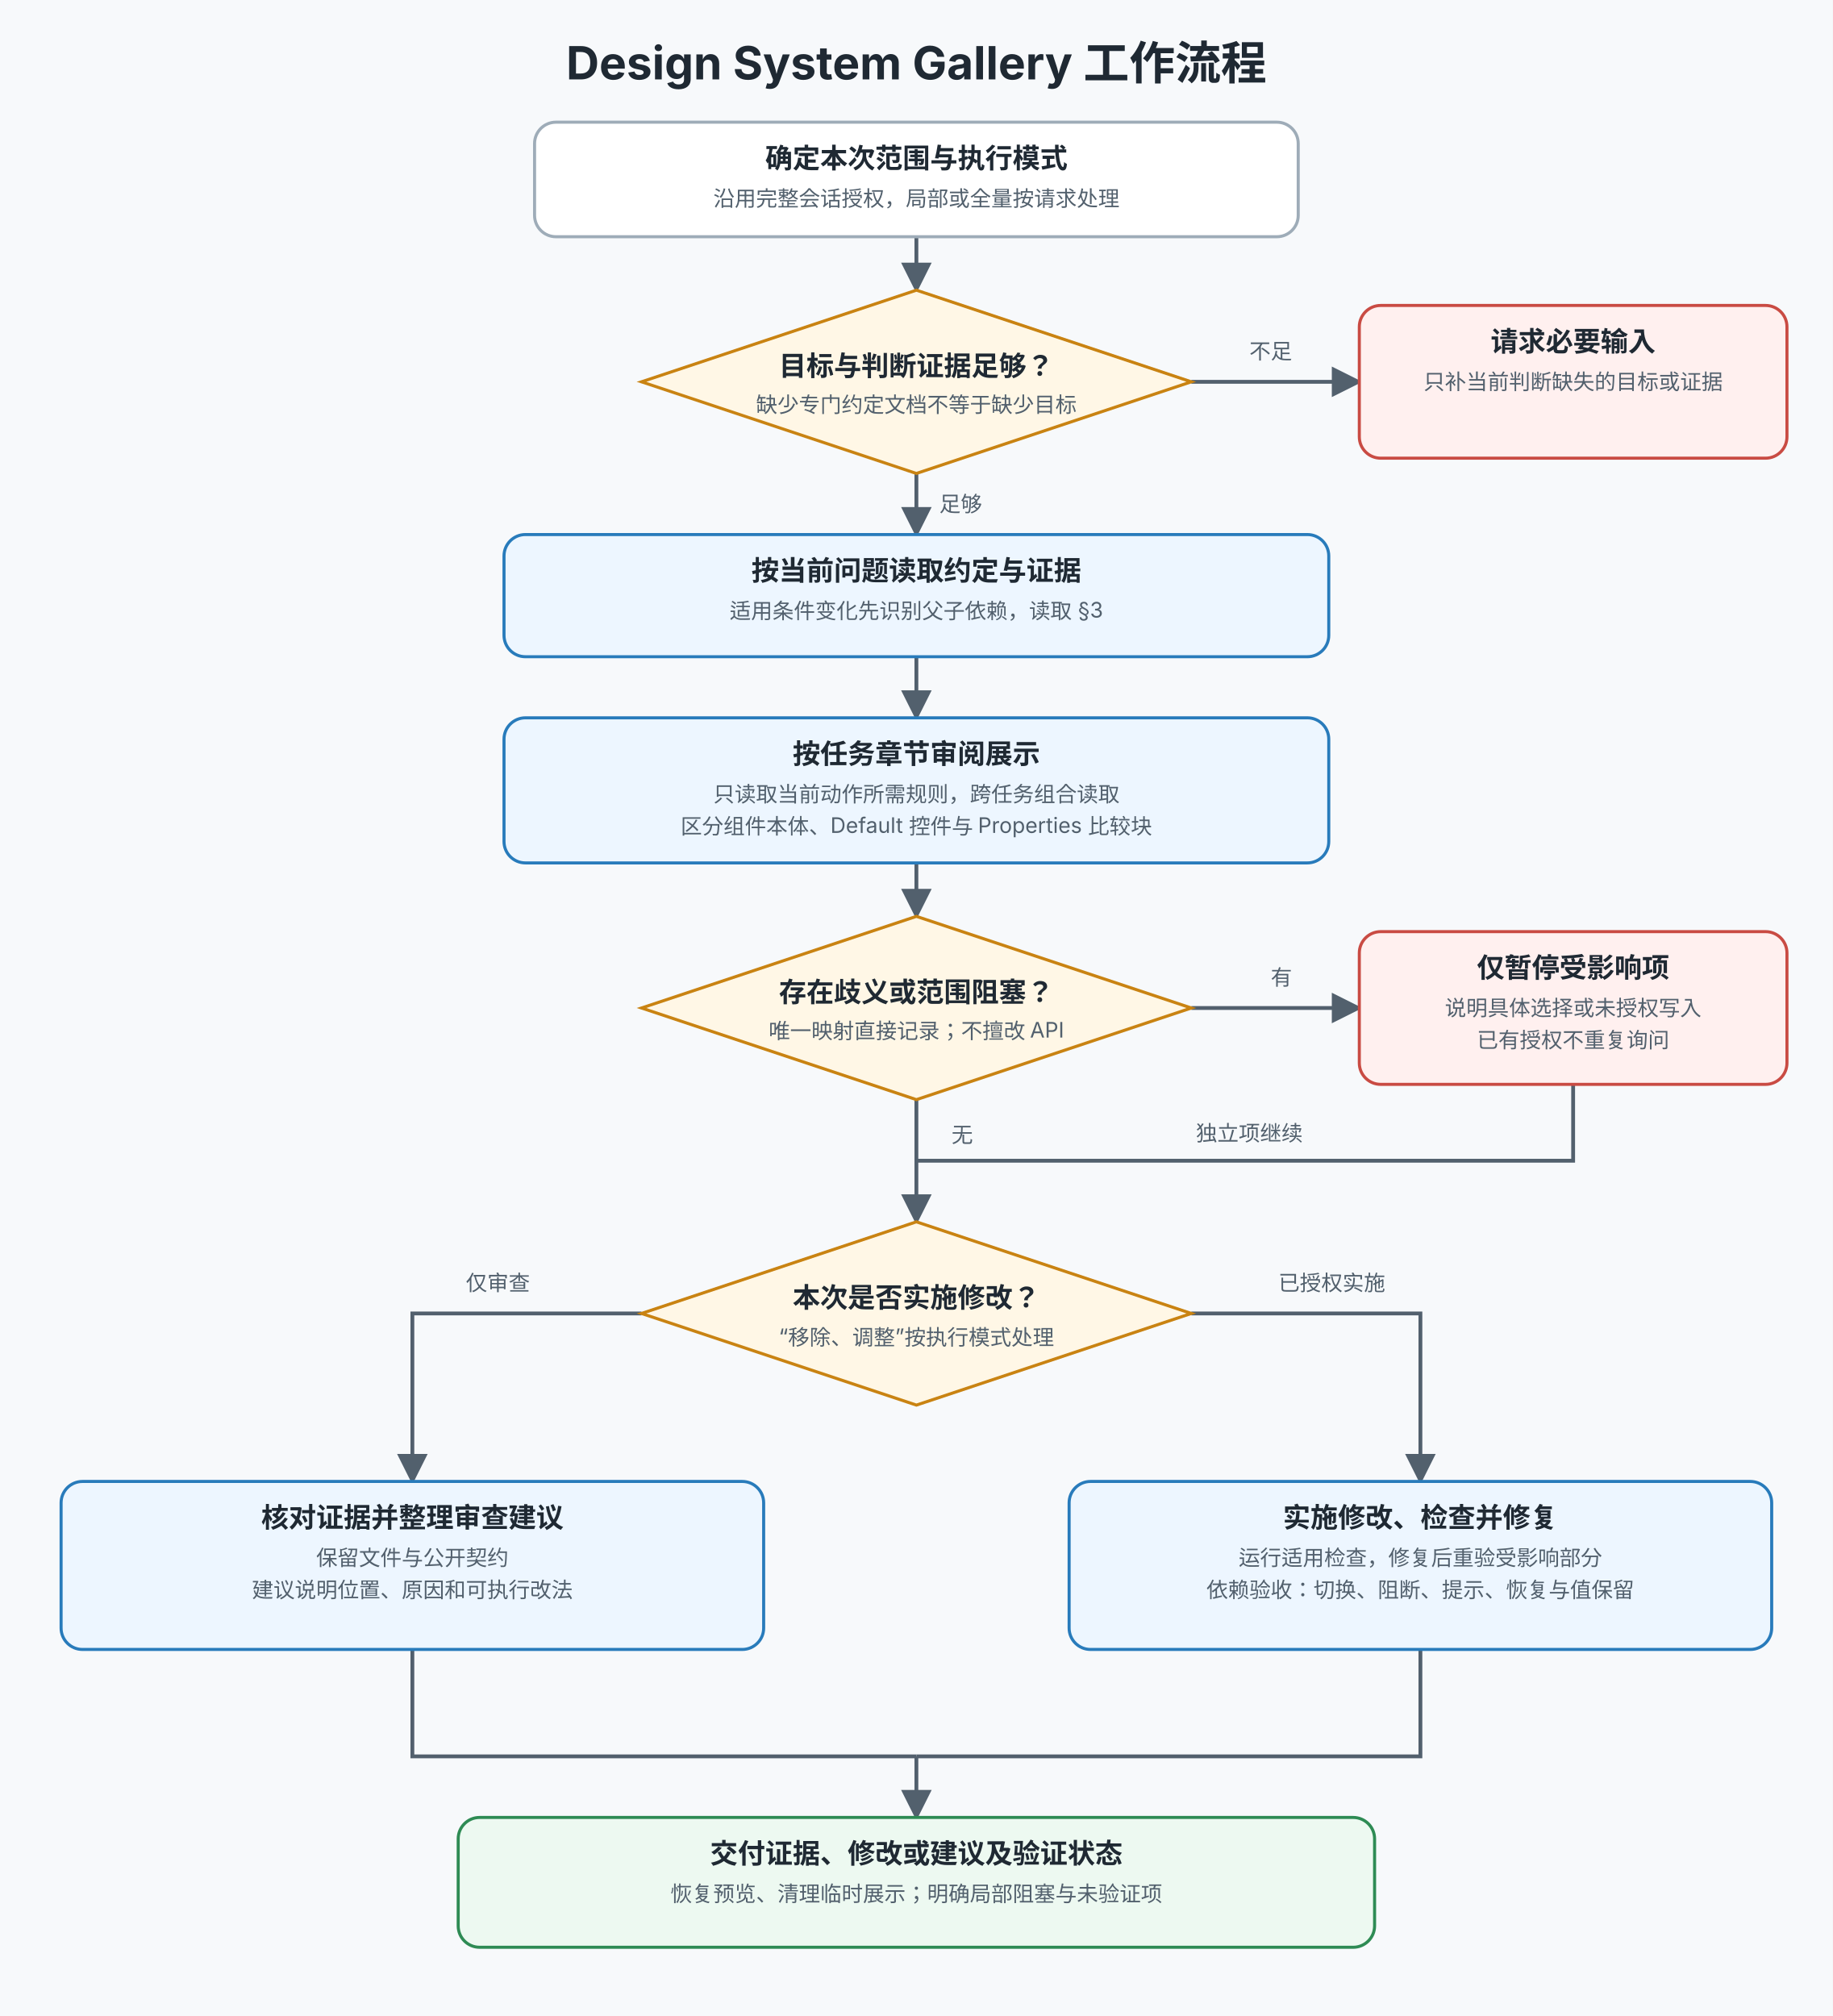
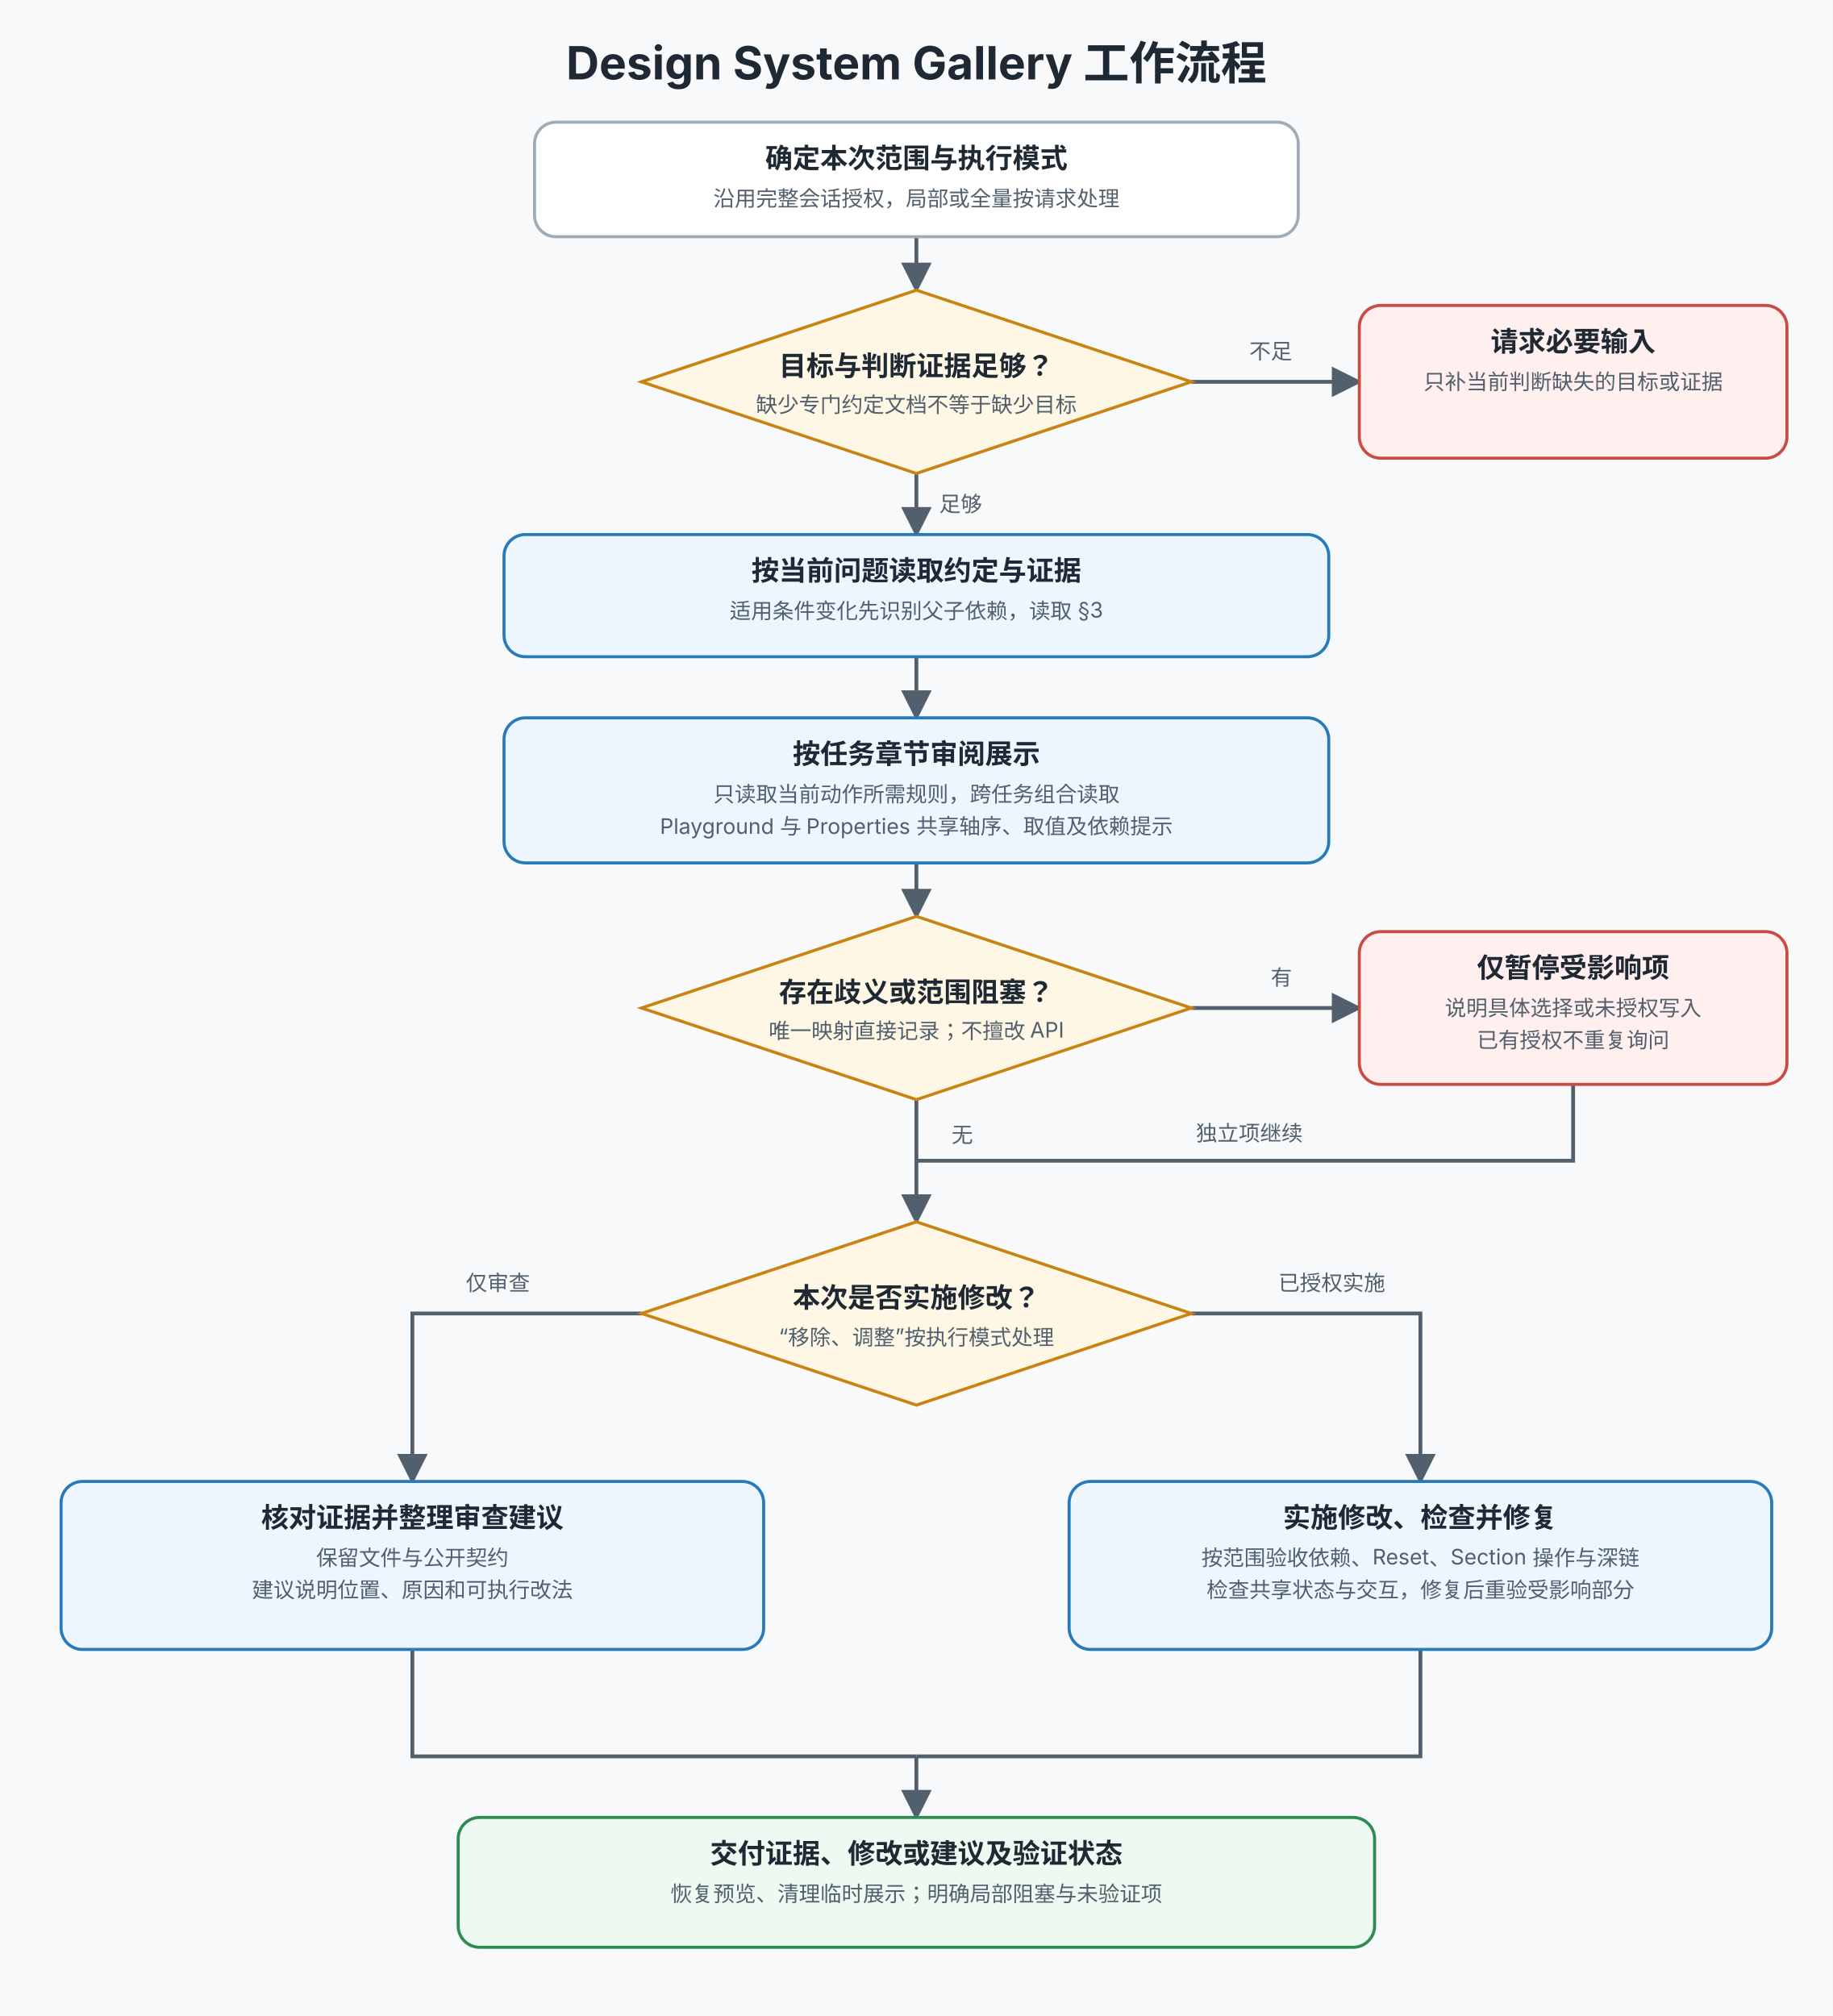
<svg xmlns="http://www.w3.org/2000/svg" viewBox="0 0 1200 1320" role="img" aria-labelledby="title desc">
  <defs>
    <marker id="arrow" viewBox="0 0 10 10" refX="9" refY="5" markerWidth="8" markerHeight="8" orient="auto-start-reverse">
      <path d="M0 0L10 5L0 10z" fill="#52606d" />
    </marker>
    <style>
text{font-family:-apple-system,BlinkMacSystemFont,"PingFang SC",sans-serif;text-anchor:middle;fill:#1f2933}
.title{font-size:30px;font-weight:700}.node-title{font-size:18px;font-weight:600}.body{font-size:14px;fill:#52606d}.label{font-size:14px;font-weight:600;fill:#334e68}
.input{fill:#fff;stroke:#9eacb8}.stage{fill:#edf6ff;stroke:#287bbb}.decision{fill:#fff7e6;stroke:#c98312}.stop{fill:#fff0ef;stroke:#c94b43}.output{fill:#edf9f1;stroke:#2e8b54}
rect,polygon{stroke-width:2}.flow,.join{fill:none;stroke:#52606d;stroke-width:2.5}.flow{marker-end:url(#arrow)}
</style>
  </defs>
  <rect width="1200" height="1320" fill="#f7f9fb" />
  <text class="title" x="600" y="52">Design System Gallery 工作流程</text>
  <path class="flow" d="M600 155V190" />
  <path class="flow" d="M780 250H890" />
  <path class="flow" d="M600 310V350" />
  <path class="flow" d="M600 430V470" />
  <path class="flow" d="M600 565V600" />
  <path class="flow" d="M780 660H890" />
  <path class="flow" d="M600 720V800" />
  <path class="join" d="M1030 710V760H600" />
  <path class="flow" d="M420 860H270V970" />
  <path class="flow" d="M780 860H930V970" />
  <path class="join" d="M270 1080V1150H600" />
  <path class="join" d="M930 1080V1150H600" />
  <path class="flow" d="M600 1150V1190" />
  <text class="body" x="832" y="235">不足</text>
  <text class="body" x="629" y="335">足够</text>
  <text class="body" x="839" y="645">有</text>
  <text class="body" x="630" y="748">无</text>
  <text class="body" x="818" y="747">独立项继续</text>
  <text class="body" x="326" y="845">仅审查</text>
  <text class="body" x="872" y="845">已授权实施</text>
  <rect class="input" x="350" y="80" width="500" height="75" rx="14" />
  <text class="node-title" x="600.0" y="110">确定本次范围与执行模式</text>
  <text class="body" x="600.0" y="135">沿用完整会话授权，局部或全量按请求处理</text>
  <polygon class="decision" points="600,190 780,250 600,310 420,250" />
  <text class="node-title" x="600" y="246">目标与判断证据足够？</text>
  <text class="body" x="600" y="270">缺少专门约定文档不等于缺少目标</text>
  <rect class="stop" x="890" y="200" width="280" height="100" rx="14" />
  <text class="node-title" x="1030.0" y="230">请求必要输入</text>
  <text class="body" x="1030.0" y="255">只补当前判断缺失的目标或证据</text>
  <rect class="stage" x="330" y="350" width="540" height="80" rx="14" />
  <text class="node-title" x="600.0" y="380">按当前问题读取约定与证据</text>
  <text class="body" x="600.0" y="405">适用条件变化先识别父子依赖，读取 §3</text>
  <rect class="stage" x="330" y="470" width="540" height="95" rx="14" />
  <text class="node-title" x="600.0" y="500">按任务章节审阅展示</text>
  <text class="body" x="600.0" y="525">只读取当前动作所需规则，跨任务组合读取</text>
-   <text class="body" x="600.0" y="546">区分组件本体、Default 控件与 Properties 比较块</text>
+   <text class="body" x="600.0" y="546">Playground 与 Properties 共享轴序、取值及依赖提示</text>
  <polygon class="decision" points="600,600 780,660 600,720 420,660" />
  <text class="node-title" x="600" y="656">存在歧义或范围阻塞？</text>
  <text class="body" x="600" y="680">唯一映射直接记录；不擅改 API</text>
  <rect class="stop" x="890" y="610" width="280" height="100" rx="14" />
  <text class="node-title" x="1030.0" y="640">仅暂停受影响项</text>
  <text class="body" x="1030.0" y="665">说明具体选择或未授权写入</text>
  <text class="body" x="1030.0" y="686">已有授权不重复询问</text>
  <polygon class="decision" points="600,800 780,860 600,920 420,860" />
  <text class="node-title" x="600" y="856">本次是否实施修改？</text>
  <text class="body" x="600" y="880">“移除、调整”按执行模式处理</text>
  <rect class="stage" x="40" y="970" width="460" height="110" rx="14" />
  <text class="node-title" x="270.0" y="1000">核对证据并整理审查建议</text>
  <text class="body" x="270.0" y="1025">保留文件与公开契约</text>
  <text class="body" x="270.0" y="1046">建议说明位置、原因和可执行改法</text>
  <rect class="stage" x="700" y="970" width="460" height="110" rx="14" />
  <text class="node-title" x="930.0" y="1000">实施修改、检查并修复</text>
-   <text class="body" x="930.0" y="1025">运行适用检查，修复后重验受影响部分</text>
-   <text class="body" x="930.0" y="1046">依赖验收：切换、阻断、提示、恢复与值保留</text>
+   <text class="body" x="930.0" y="1025">按范围验收依赖、Reset、Section 操作与深链</text>
+   <text class="body" x="930.0" y="1046">检查共享状态与交互，修复后重验受影响部分</text>
  <rect class="output" x="300" y="1190" width="600" height="85" rx="14" />
  <text class="node-title" x="600.0" y="1220">交付证据、修改或建议及验证状态</text>
  <text class="body" x="600.0" y="1245">恢复预览、清理临时展示；明确局部阻塞与未验证项</text>
</svg>
